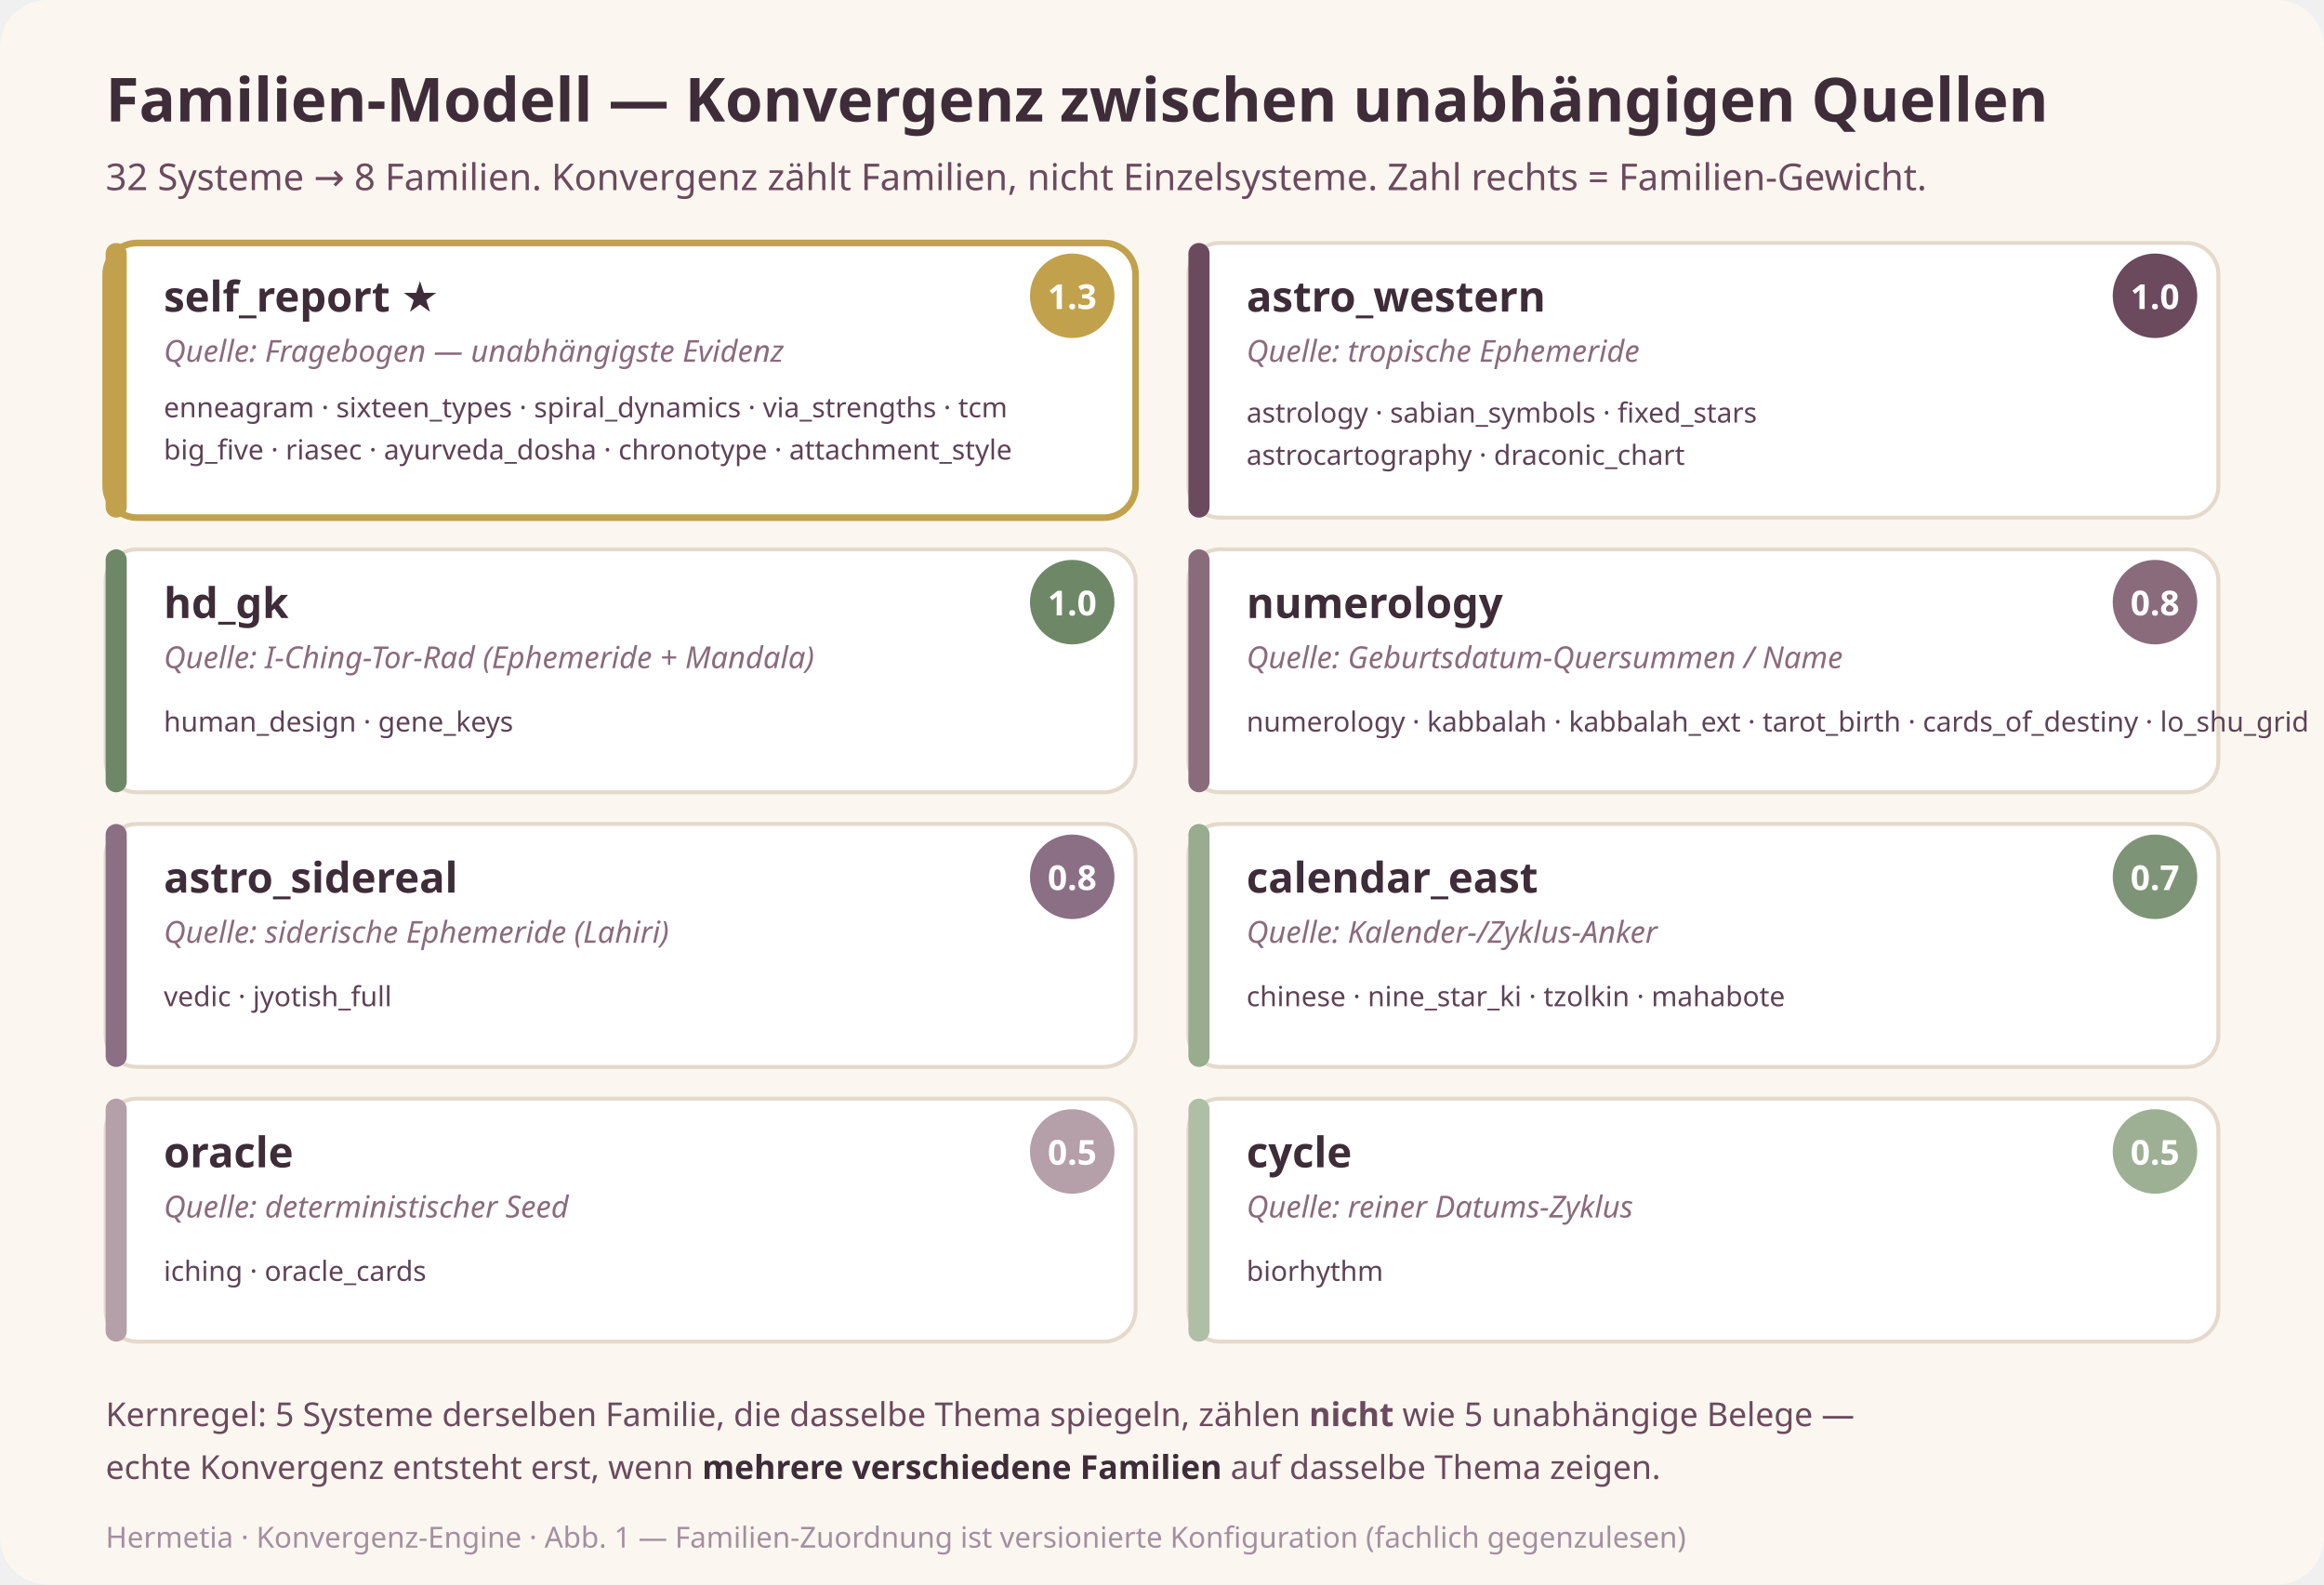
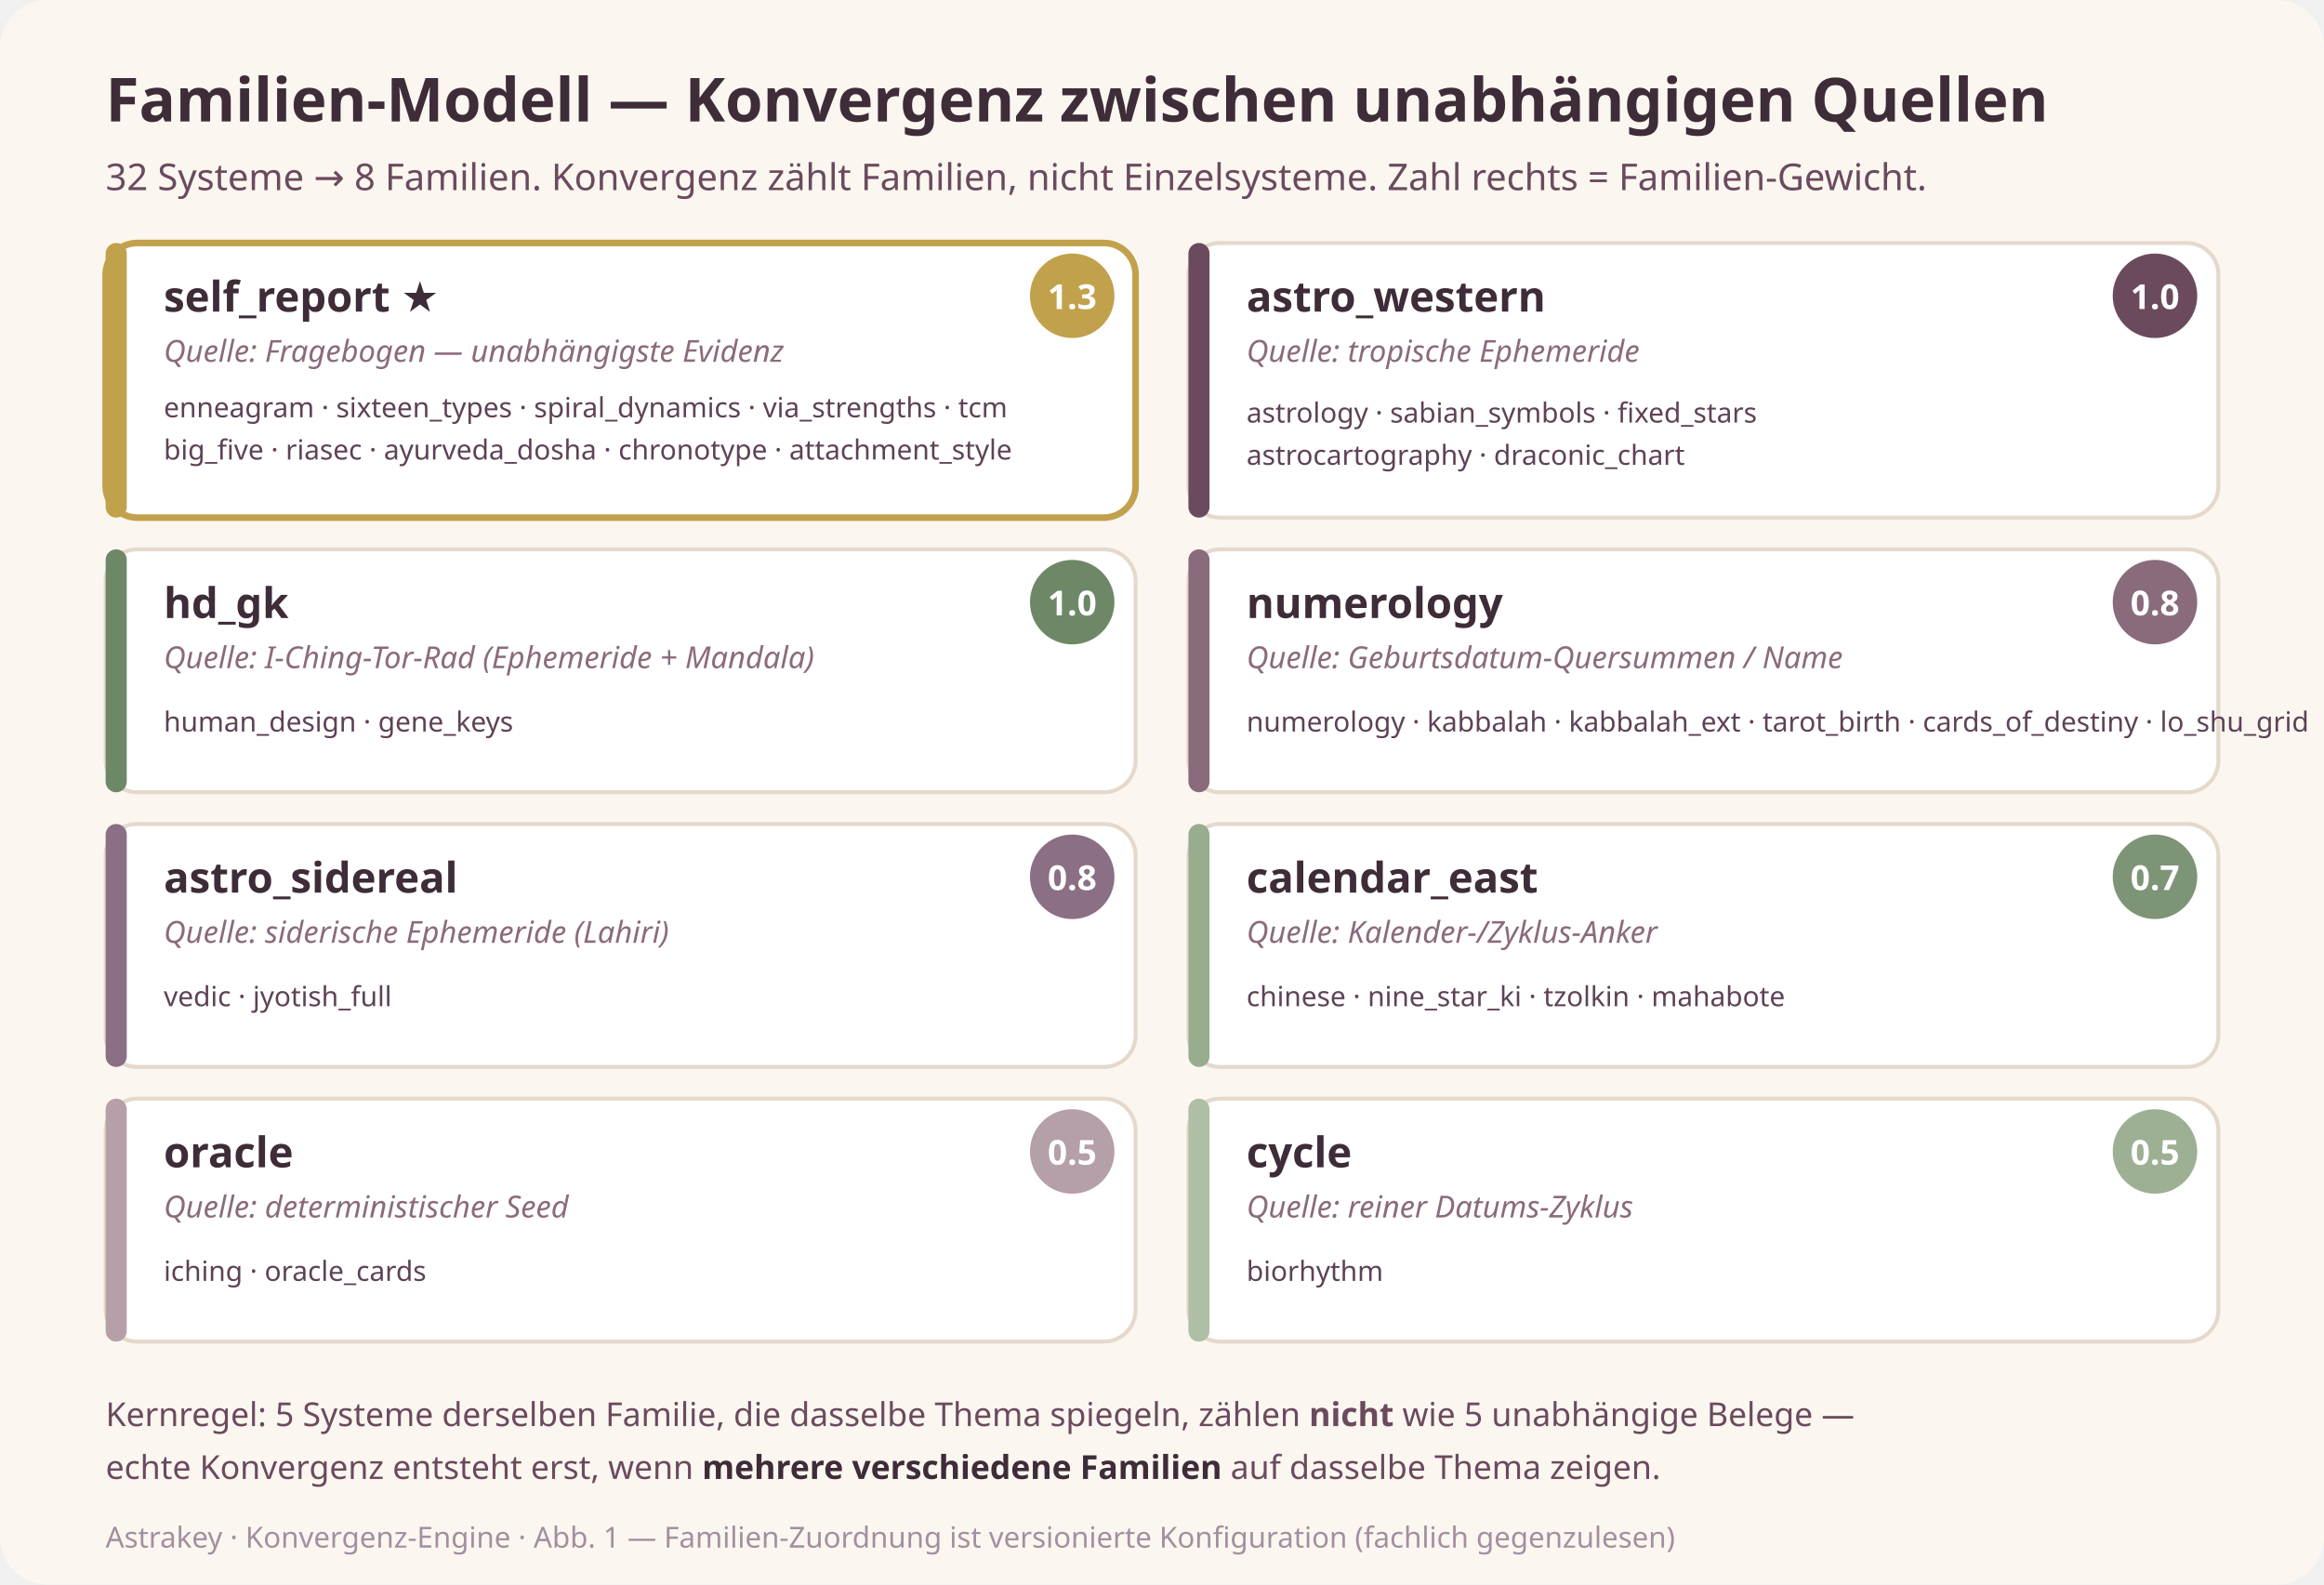
<svg xmlns="http://www.w3.org/2000/svg" viewBox="0 0 880 600" font-family="'Segoe UI', system-ui, sans-serif">
  <rect x="0" y="0" width="880" height="600" rx="18" fill="#FBF7F0" />
  <text x="40" y="46" font-size="23" font-weight="700" fill="#3E2C39">Familien-Modell — Konvergenz zwischen unabhängigen Quellen</text>
  <text x="40" y="72" font-size="14" fill="#6B4A5E">32 Systeme → 8 Familien. Konvergenz zählt Familien, nicht Einzelsysteme. Zahl rechts = Familien-Gewicht.</text>
  <g>
    <rect x="40" y="92" width="390" height="104" rx="12" fill="#FFFFFF" stroke="#C2A14D" stroke-width="2.5" />
    <rect x="40" y="92" width="8" height="104" rx="4" fill="#C2A14D" />
    <text x="62" y="118" font-size="16" font-weight="700" fill="#3E2C39">self_report  ★</text>
    <circle cx="406" cy="112" r="16" fill="#C2A14D" />
    <text x="406" y="117" font-size="13" font-weight="700" fill="#FFFFFF" text-anchor="middle">1.3</text>
    <text x="62" y="137" font-size="11.5" font-style="italic" fill="#8A6B7C">Quelle: Fragebogen — unabhängigste Evidenz</text>
    <text x="62" y="158" font-size="10.5" fill="#5E4257">enneagram · sixteen_types · spiral_dynamics · via_strengths · tcm</text>
    <text x="62" y="174" font-size="10.5" fill="#5E4257">big_five · riasec · ayurveda_dosha · chronotype · attachment_style</text>
  </g>
  <g>
    <rect x="450" y="92" width="390" height="104" rx="12" fill="#FFFFFF" stroke="#E4D9CB" stroke-width="1.5" />
    <rect x="450" y="92" width="8" height="104" rx="4" fill="#6B4A5E" />
    <text x="472" y="118" font-size="16" font-weight="700" fill="#3E2C39">astro_western</text>
    <circle cx="816" cy="112" r="16" fill="#6B4A5E" />
    <text x="816" y="117" font-size="13" font-weight="700" fill="#FFFFFF" text-anchor="middle">1.0</text>
    <text x="472" y="137" font-size="11.5" font-style="italic" fill="#8A6B7C">Quelle: tropische Ephemeride</text>
    <text x="472" y="160" font-size="10.5" fill="#5E4257">astrology · sabian_symbols · fixed_stars</text>
    <text x="472" y="176" font-size="10.5" fill="#5E4257">astrocartography · draconic_chart</text>
  </g>
  <g>
    <rect x="40" y="208" width="390" height="92" rx="12" fill="#FFFFFF" stroke="#E4D9CB" stroke-width="1.5" />
    <rect x="40" y="208" width="8" height="92" rx="4" fill="#6E8867" />
    <text x="62" y="234" font-size="16" font-weight="700" fill="#3E2C39">hd_gk</text>
    <circle cx="406" cy="228" r="16" fill="#6E8867" />
    <text x="406" y="233" font-size="13" font-weight="700" fill="#FFFFFF" text-anchor="middle">1.0</text>
    <text x="62" y="253" font-size="11.5" font-style="italic" fill="#8A6B7C">Quelle: I-Ching-Tor-Rad (Ephemeride + Mandala)</text>
    <text x="62" y="277" font-size="10.5" fill="#5E4257">human_design · gene_keys</text>
  </g>
  <g>
    <rect x="450" y="208" width="390" height="92" rx="12" fill="#FFFFFF" stroke="#E4D9CB" stroke-width="1.5" />
    <rect x="450" y="208" width="8" height="92" rx="4" fill="#8A6B7C" />
    <text x="472" y="234" font-size="16" font-weight="700" fill="#3E2C39">numerology</text>
    <circle cx="816" cy="228" r="16" fill="#8A6B7C" />
    <text x="816" y="233" font-size="13" font-weight="700" fill="#FFFFFF" text-anchor="middle">0.8</text>
    <text x="472" y="253" font-size="11.5" font-style="italic" fill="#8A6B7C">Quelle: Geburtsdatum-Quersummen / Name</text>
    <text x="472" y="277" font-size="10.5" fill="#5E4257">numerology · kabbalah · kabbalah_ext · tarot_birth · cards_of_destiny · lo_shu_grid</text>
  </g>
  <g>
    <rect x="40" y="312" width="390" height="92" rx="12" fill="#FFFFFF" stroke="#E4D9CB" stroke-width="1.5" />
    <rect x="40" y="312" width="8" height="92" rx="4" fill="#8B6F84" />
    <text x="62" y="338" font-size="16" font-weight="700" fill="#3E2C39">astro_sidereal</text>
    <circle cx="406" cy="332" r="16" fill="#8B6F84" />
    <text x="406" y="337" font-size="13" font-weight="700" fill="#FFFFFF" text-anchor="middle">0.8</text>
    <text x="62" y="357" font-size="11.5" font-style="italic" fill="#8A6B7C">Quelle: siderische Ephemeride (Lahiri)</text>
    <text x="62" y="381" font-size="10.5" fill="#5E4257">vedic · jyotish_full</text>
  </g>
  <g>
    <rect x="450" y="312" width="390" height="92" rx="12" fill="#FFFFFF" stroke="#E4D9CB" stroke-width="1.5" />
    <rect x="450" y="312" width="8" height="92" rx="4" fill="#97AD8E" />
    <text x="472" y="338" font-size="16" font-weight="700" fill="#3E2C39">calendar_east</text>
    <circle cx="816" cy="332" r="16" fill="#7E9476" />
    <text x="816" y="337" font-size="13" font-weight="700" fill="#FFFFFF" text-anchor="middle">0.7</text>
    <text x="472" y="357" font-size="11.5" font-style="italic" fill="#8A6B7C">Quelle: Kalender-/Zyklus-Anker</text>
    <text x="472" y="381" font-size="10.5" fill="#5E4257">chinese · nine_star_ki · tzolkin · mahabote</text>
  </g>
  <g>
    <rect x="40" y="416" width="390" height="92" rx="12" fill="#FFFFFF" stroke="#E4D9CB" stroke-width="1.5" />
    <rect x="40" y="416" width="8" height="92" rx="4" fill="#B59FA8" />
    <text x="62" y="442" font-size="16" font-weight="700" fill="#3E2C39">oracle</text>
    <circle cx="406" cy="436" r="16" fill="#B59FA8" />
    <text x="406" y="441" font-size="13" font-weight="700" fill="#FFFFFF" text-anchor="middle">0.5</text>
    <text x="62" y="461" font-size="11.5" font-style="italic" fill="#8A6B7C">Quelle: deterministischer Seed</text>
    <text x="62" y="485" font-size="10.5" fill="#5E4257">iching · oracle_cards</text>
  </g>
  <g>
    <rect x="450" y="416" width="390" height="92" rx="12" fill="#FFFFFF" stroke="#E4D9CB" stroke-width="1.5" />
    <rect x="450" y="416" width="8" height="92" rx="4" fill="#AEBFA6" />
    <text x="472" y="442" font-size="16" font-weight="700" fill="#3E2C39">cycle</text>
    <circle cx="816" cy="436" r="16" fill="#9DB094" />
    <text x="816" y="441" font-size="13" font-weight="700" fill="#FFFFFF" text-anchor="middle">0.5</text>
    <text x="472" y="461" font-size="11.5" font-style="italic" fill="#8A6B7C">Quelle: reiner Datums-Zyklus</text>
    <text x="472" y="485" font-size="10.5" fill="#5E4257">biorhythm</text>
  </g>
  <text x="40" y="540" font-size="12.5" fill="#6B4A5E">Kernregel: 5 Systeme derselben Familie, die dasselbe Thema spiegeln, zählen <tspan font-weight="700">nicht</tspan> wie 5 unabhängige Belege —</text>
  <text x="40" y="560" font-size="12.5" fill="#6B4A5E">echte Konvergenz entsteht erst, wenn <tspan font-weight="700" fill="#3E2C39">mehrere verschiedene Familien</tspan> auf dasselbe Thema zeigen.</text>
-   <text x="40" y="586" font-size="11" fill="#A38FA0">Hermetia · Konvergenz-Engine · Abb. 1 — Familien-Zuordnung ist versionierte Konfiguration (fachlich gegenzulesen)</text>
+   <text x="40" y="586" font-size="11" fill="#A38FA0">Astrakey · Konvergenz-Engine · Abb. 1 — Familien-Zuordnung ist versionierte Konfiguration (fachlich gegenzulesen)</text>
</svg>
